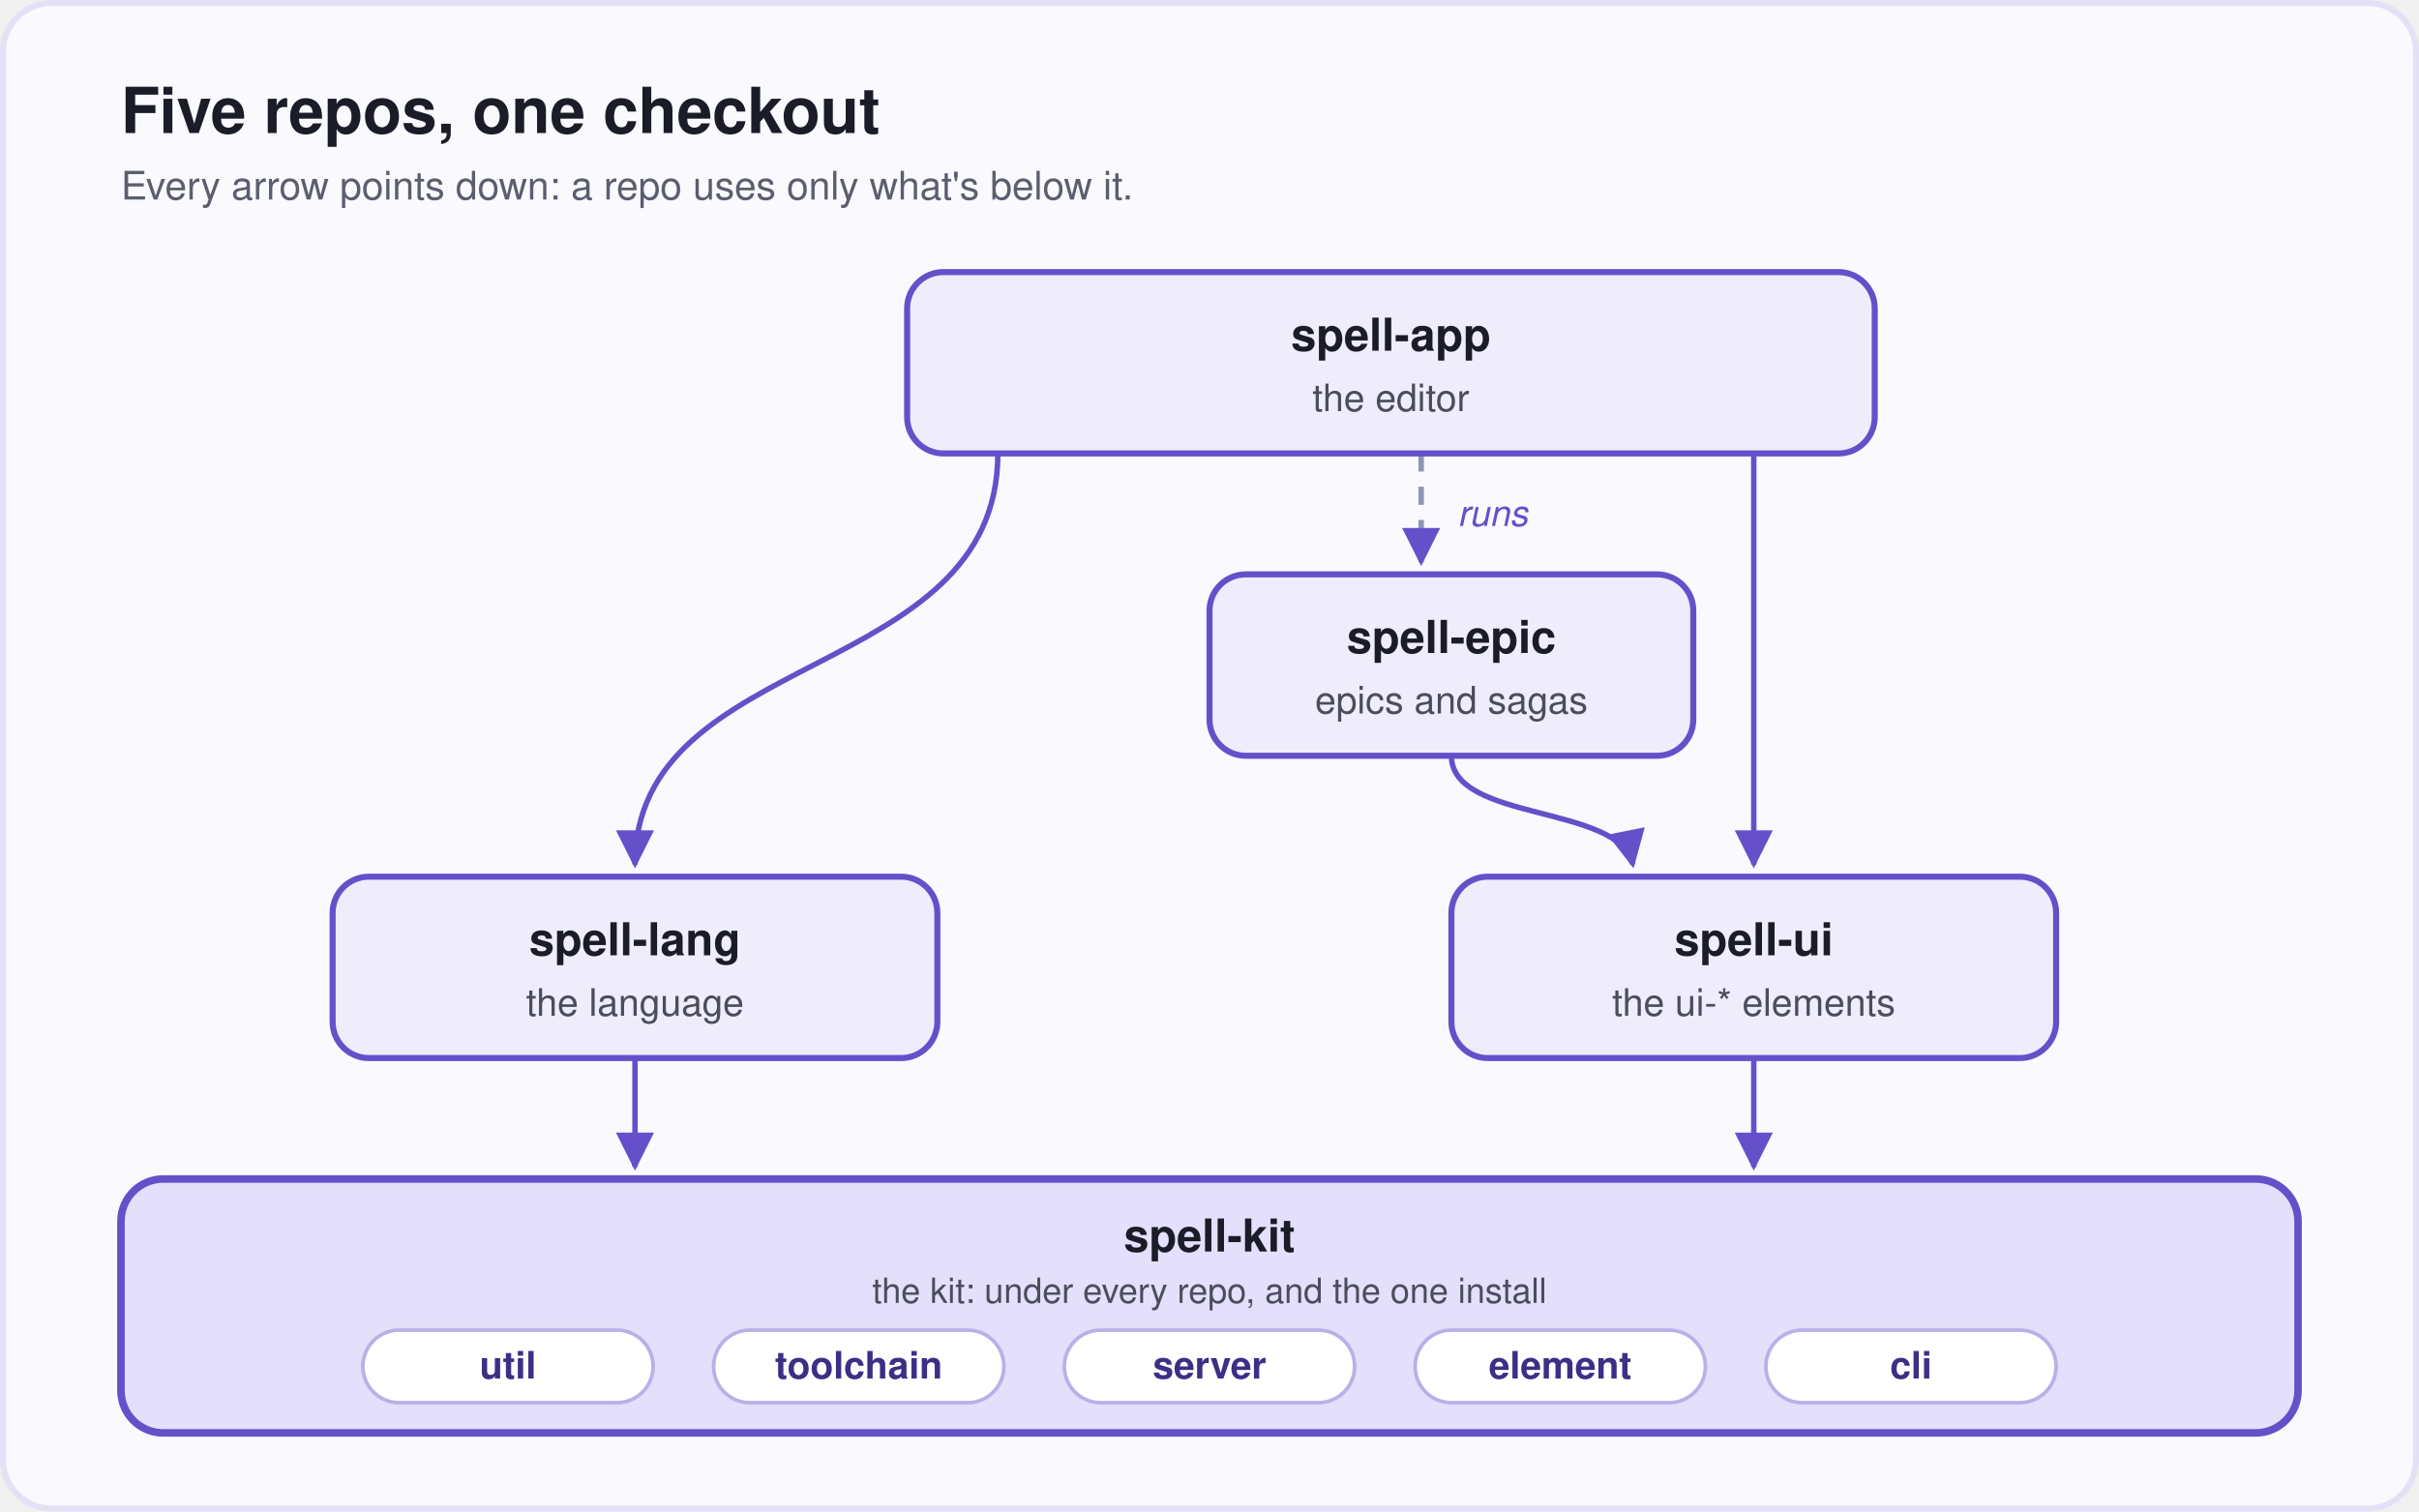
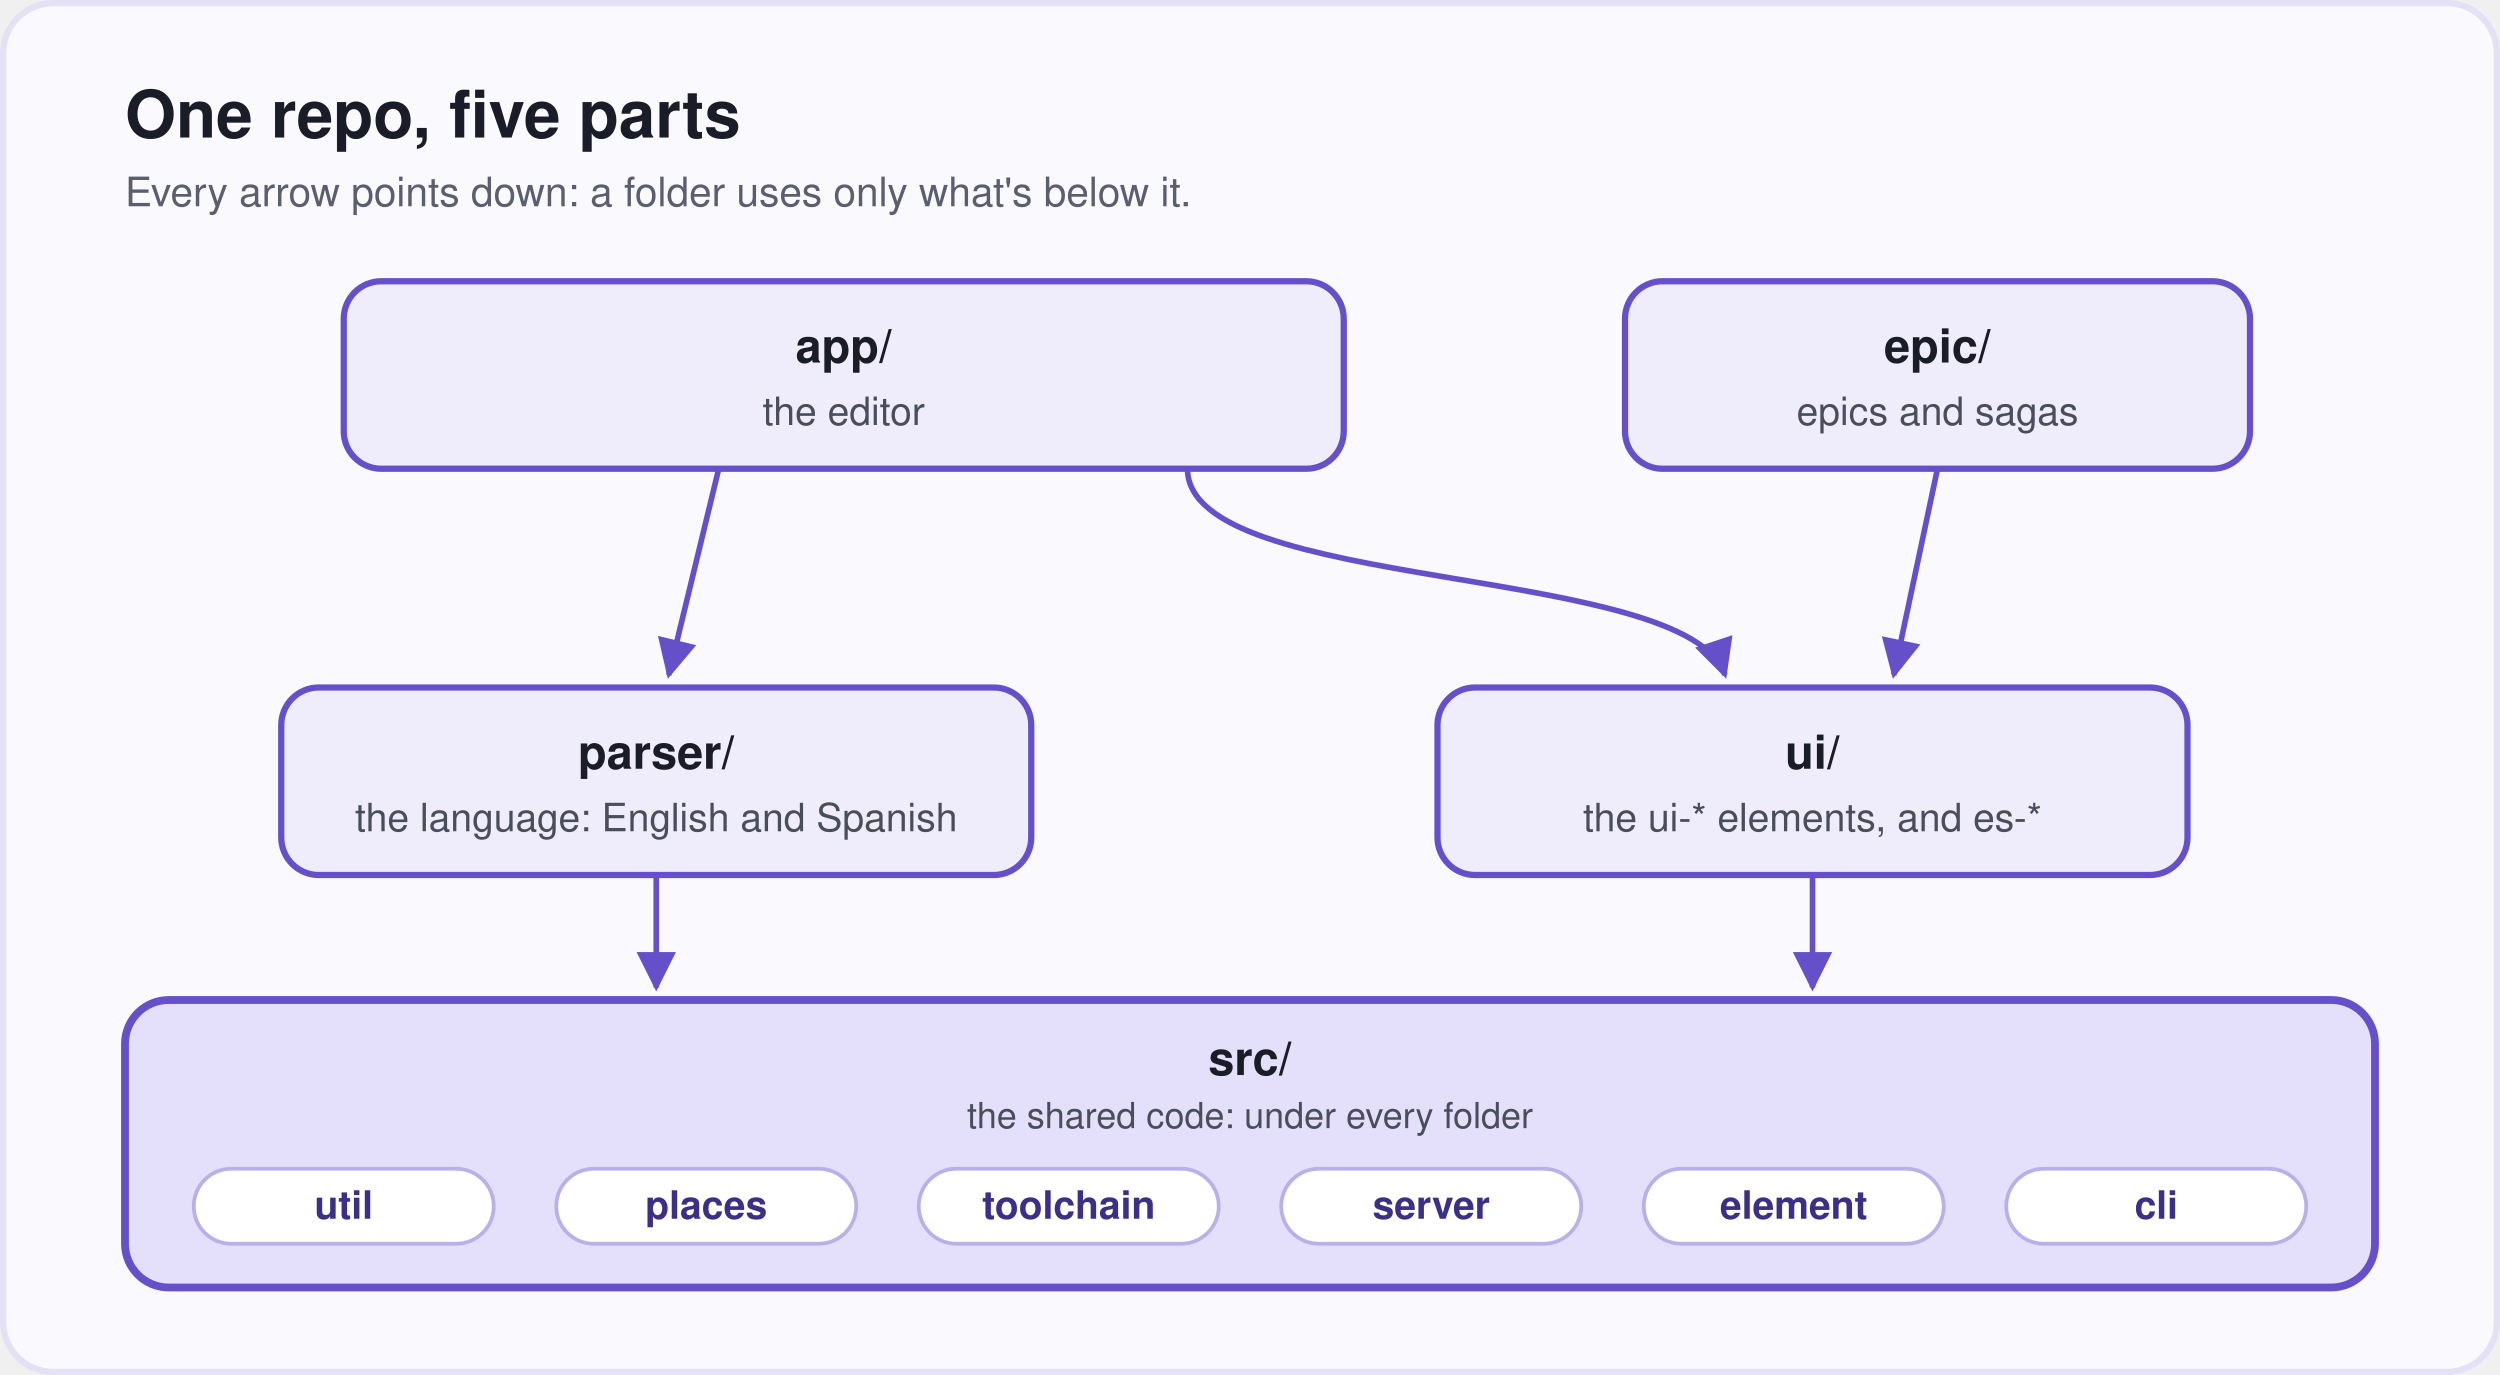
- <svg xmlns="http://www.w3.org/2000/svg" viewBox="0 0 800 500" width="800" height="500" role="img" aria-labelledby="title desc">
+ <svg xmlns="http://www.w3.org/2000/svg" viewBox="0 0 800 440" width="800" height="440" role="img" aria-labelledby="title desc">
  <defs>
    <marker id="arrow" viewBox="0 0 10 10" refX="9" refY="5" markerWidth="7" markerHeight="7" orient="auto-start-reverse">
      <path d="M0,0 L10,5 L0,10 z" fill="#6550CA" />
    </marker>
  </defs>
  <style>
    text { font-family: -apple-system, BlinkMacSystemFont, "Segoe UI", Helvetica, Arial, sans-serif; fill: #1A1C27; }
    .title { font-size: 21px; font-weight: 700; }
    .sub { font-size: 13px; fill: #5B5E6E; }
    .name { font-size: 15px; font-weight: 700; text-anchor: middle; }
    .what { font-size: 12.5px; fill: #4A4D5C; text-anchor: middle; }
    .chip { font-size: 12.5px; font-weight: 600; text-anchor: middle; fill: #3B2F86; }
-     .label { font-size: 12px; font-style: italic; fill: #6550CA; }
    .repo { fill: #EFECFB; stroke: #6550CA; stroke-width: 2; }
    .kit { fill: #E4DFFA; stroke: #6550CA; stroke-width: 2.5; }
    .chipbox { fill: #FFFFFF; stroke: #B9B0E8; stroke-width: 1.2; }
    .edge { fill: none; stroke: #6550CA; stroke-width: 1.8; }
-     .runs { fill: none; stroke: #8E96B5; stroke-width: 1.8; stroke-dasharray: 6 5; }
  </style>
-   <rect x="1" y="1" width="798" height="498" rx="16" fill="#FAF9FE" stroke="#E4E0F5" stroke-width="2" />
-   <text class="title" x="40" y="44">Five repos, one checkout</text>
-   <text class="sub" x="40" y="66">Every arrow points down:  a repo uses only what's below it.</text>
-   <path class="edge" d="M330,150 C330,226 210,214 210,286" marker-end="url(#arrow)" />
-   <path class="edge" d="M580,150 L580,286" marker-end="url(#arrow)" />
-   <path class="runs" d="M470,150 L470,186" marker-end="url(#arrow)" />
-   <text class="label" x="482" y="174">runs</text>
-   <path class="edge" d="M480,250 C480,272 536,266 540,286" marker-end="url(#arrow)" />
-   <path class="edge" d="M210,350 L210,386" marker-end="url(#arrow)" />
-   <path class="edge" d="M580,350 L580,386" marker-end="url(#arrow)" />
-   <rect class="repo" x="300" y="90" width="320" height="60" rx="12" />
-   <text class="name" x="460" y="116">spell-app</text>
-   <text class="what" x="460" y="136">the editor</text>
-   <rect class="repo" x="400" y="190" width="160" height="60" rx="12" />
-   <text class="name" x="480" y="216">spell-epic</text>
-   <text class="what" x="480" y="236">epics and sagas</text>
-   <rect class="repo" x="110" y="290" width="200" height="60" rx="12" />
-   <text class="name" x="210" y="316">spell-lang</text>
-   <text class="what" x="210" y="336">the language</text>
-   <rect class="repo" x="480" y="290" width="200" height="60" rx="12" />
-   <text class="name" x="580" y="316">spell-ui</text>
-   <text class="what" x="580" y="336">the ui-* elements</text>
-   <rect class="kit" x="40" y="390" width="720" height="84" rx="14" />
-   <text class="name" x="400" y="414">spell-kit</text>
-   <text class="what" x="400" y="431" style="font-size:11.5px">the kit:  under every repo, and the one install</text>
-   <rect class="chipbox" x="120" y="440" width="96" height="24" rx="12" />
-   <text class="chip" x="168" y="456">util</text>
-   <rect class="chipbox" x="236" y="440" width="96" height="24" rx="12" />
-   <text class="chip" x="284" y="456">toolchain</text>
-   <rect class="chipbox" x="352" y="440" width="96" height="24" rx="12" />
-   <text class="chip" x="400" y="456">server</text>
-   <rect class="chipbox" x="468" y="440" width="96" height="24" rx="12" />
-   <text class="chip" x="516" y="456">element</text>
-   <rect class="chipbox" x="584" y="440" width="96" height="24" rx="12" />
-   <text class="chip" x="632" y="456">cli</text>
+   <rect x="1" y="1" width="798" height="438" rx="16" fill="#FAF9FE" stroke="#E4E0F5" stroke-width="2" />
+   <text class="title" x="40" y="44">One repo, five parts</text>
+   <text class="sub" x="40" y="66">Every arrow points down:  a folder uses only what's below it.</text>
+   <path class="edge" d="M230,150 L214,216" marker-end="url(#arrow)" />
+   <path class="edge" d="M380,150 C380,190 540,180 552,216" marker-end="url(#arrow)" />
+   <path class="edge" d="M620,150 L606,216" marker-end="url(#arrow)" />
+   <path class="edge" d="M210,280 L210,316" marker-end="url(#arrow)" />
+   <path class="edge" d="M580,280 L580,316" marker-end="url(#arrow)" />
+   <rect class="repo" x="110" y="90" width="320" height="60" rx="12" />
+   <text class="name" x="270" y="116">app/</text>
+   <text class="what" x="270" y="136">the editor</text>
+   <rect class="repo" x="520" y="90" width="200" height="60" rx="12" />
+   <text class="name" x="620" y="116">epic/</text>
+   <text class="what" x="620" y="136">epics and sagas</text>
+   <rect class="repo" x="90" y="220" width="240" height="60" rx="12" />
+   <text class="name" x="210" y="246">parser/</text>
+   <text class="what" x="210" y="266">the language:  English and Spanish</text>
+   <rect class="repo" x="460" y="220" width="240" height="60" rx="12" />
+   <text class="name" x="580" y="246">ui/</text>
+   <text class="what" x="580" y="266">the ui-* elements, and es-*</text>
+   <rect class="kit" x="40" y="320" width="720" height="92" rx="14" />
+   <text class="name" x="400" y="344">src/</text>
+   <text class="what" x="400" y="361" style="font-size:11.5px">the shared code:  under every folder</text>
+   <rect class="chipbox" x="62" y="374" width="96" height="24" rx="12" />
+   <text class="chip" x="110" y="390">util</text>
+   <rect class="chipbox" x="178" y="374" width="96" height="24" rx="12" />
+   <text class="chip" x="226" y="390">places</text>
+   <rect class="chipbox" x="294" y="374" width="96" height="24" rx="12" />
+   <text class="chip" x="342" y="390">toolchain</text>
+   <rect class="chipbox" x="410" y="374" width="96" height="24" rx="12" />
+   <text class="chip" x="458" y="390">server</text>
+   <rect class="chipbox" x="526" y="374" width="96" height="24" rx="12" />
+   <text class="chip" x="574" y="390">element</text>
+   <rect class="chipbox" x="642" y="374" width="96" height="24" rx="12" />
+   <text class="chip" x="690" y="390">cli</text>
</svg>
